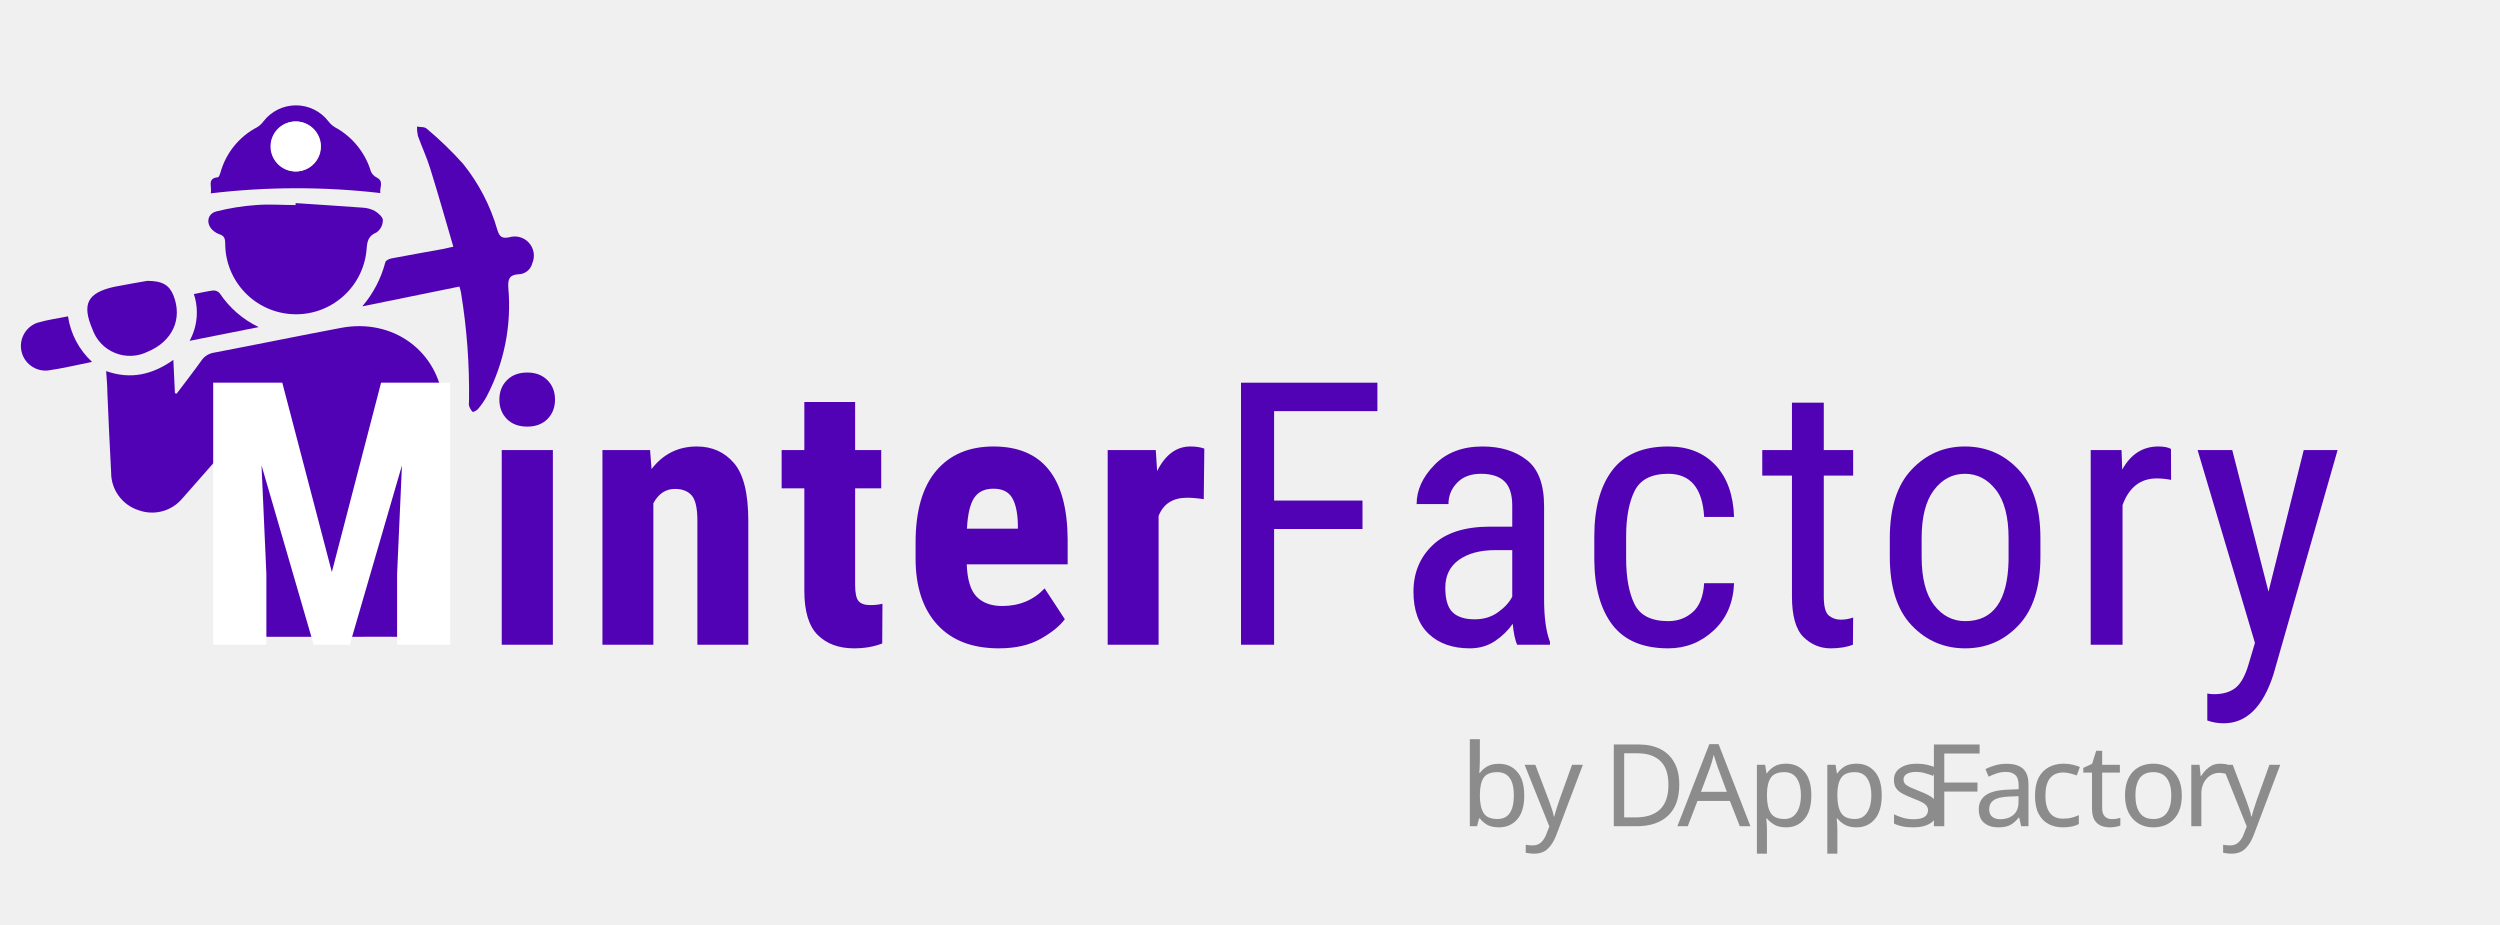
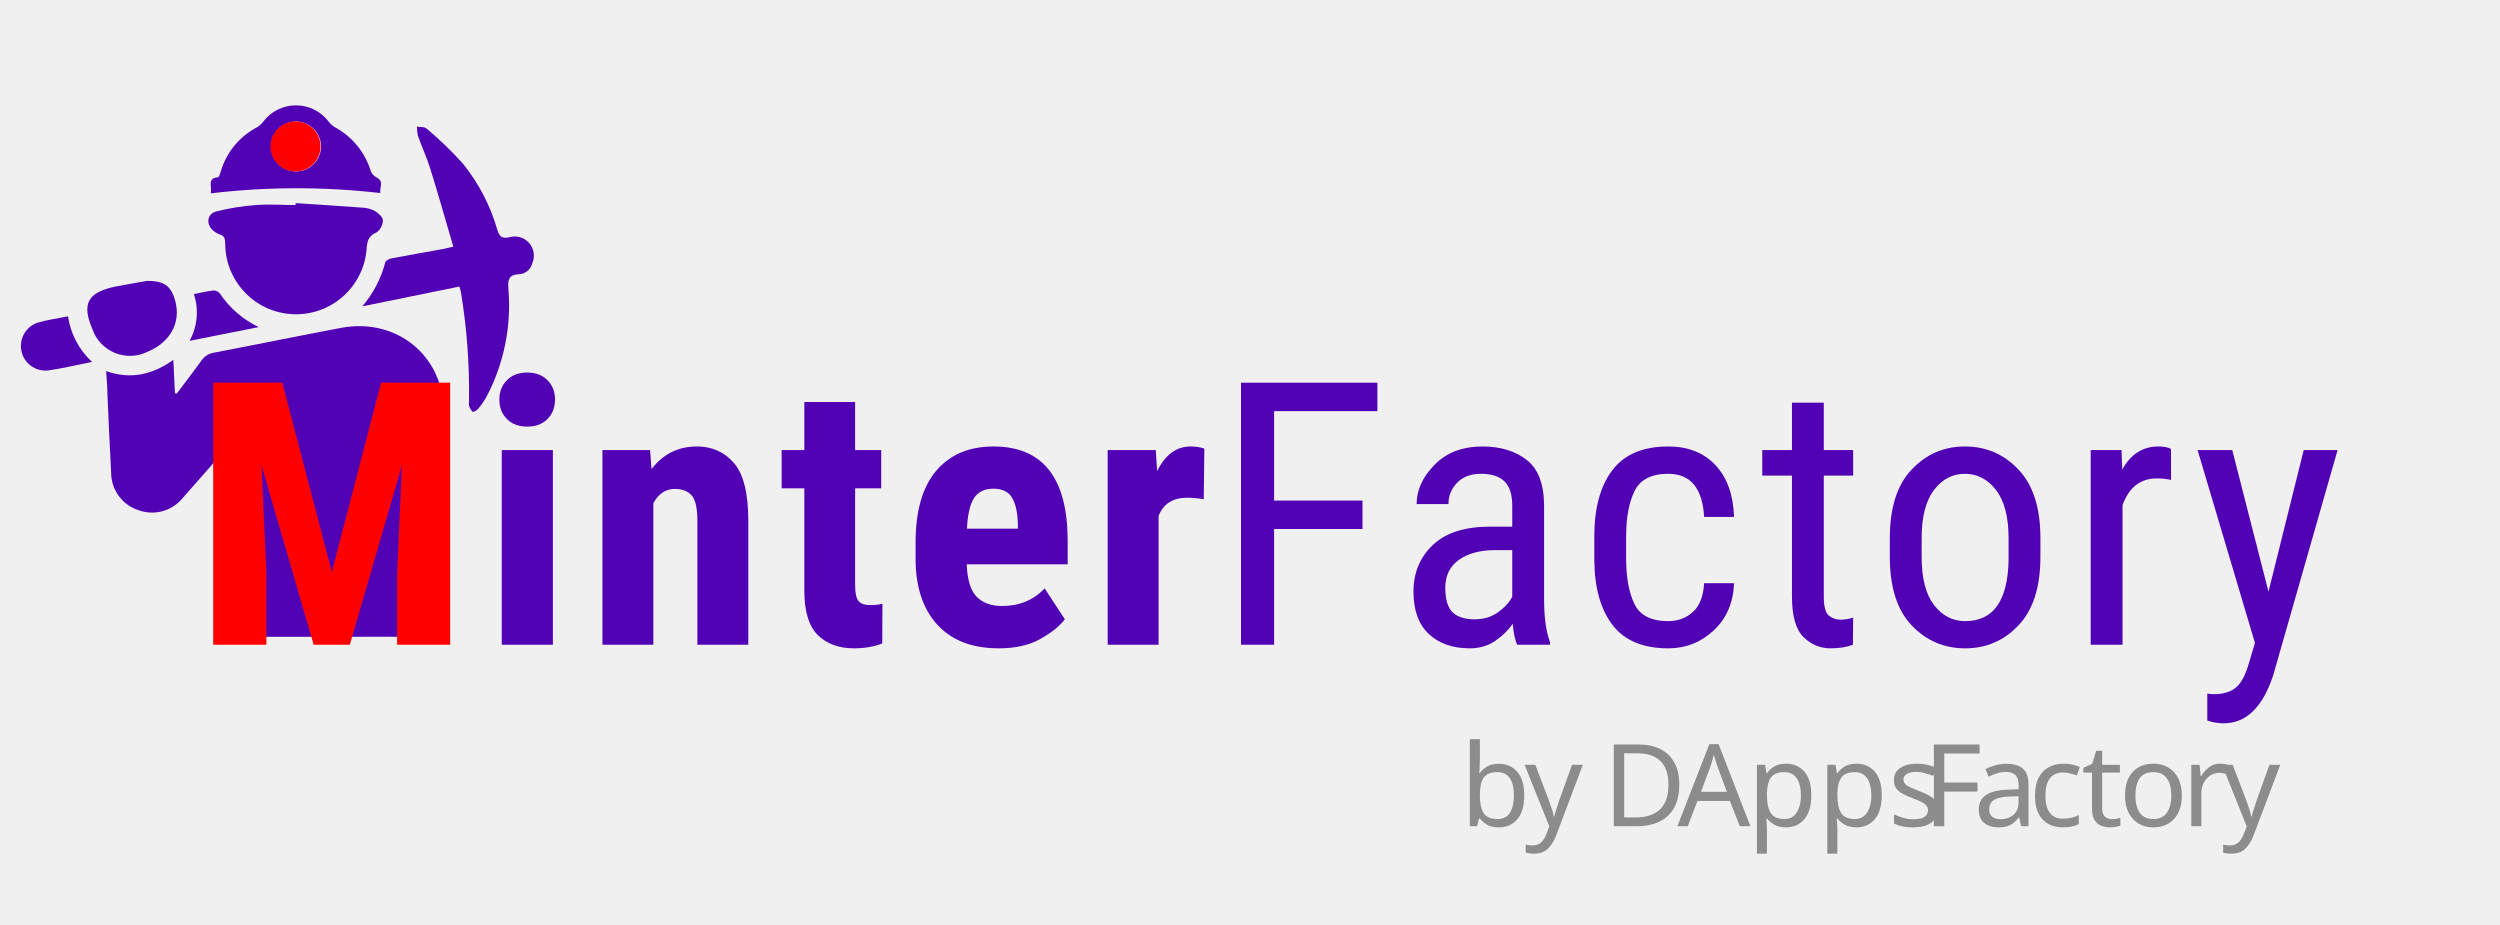
<svg xmlns="http://www.w3.org/2000/svg" id="Layer_1" data-name="Layer 1" viewBox="0 0 346 128">
  <defs>
-     <style>.cls-1,.cls-4,.cls-5,.cls-6,.cls-7{fill:#5202b5;}.cls-2,.cls-3{fill:#fff;}.cls-3{font-size:51px;font-family:RobotoCondensed-Bold, Roboto Condensed;font-weight:700;letter-spacing:0.03em;}.cls-4,.cls-5,.cls-6,.cls-7{font-family:RobotoCondensed-Regular, Roboto Condensed;font-weight:400;}.cls-4{letter-spacing:0.01em;}.cls-5{letter-spacing:0.02em;}.cls-6{letter-spacing:0.02em;}.cls-7{letter-spacing:0.03em;}.cls-8{font-size:15.85px;fill:#8c8c8c;font-family:MyriadPro-Regular, Myriad Pro;}.cls-9{letter-spacing:-0.01em;}.cls-10{letter-spacing:-0.01em;}.cls-11{letter-spacing:0em;}.cls-12{letter-spacing:-0.04em;}.cls-13{letter-spacing:0.01em;}.cls-14{letter-spacing:-0.01em;}.cls-15{letter-spacing:0em;}.cls-16{letter-spacing:0.03em;}</style>
+     <style>.cls-1,.cls-4,.cls-5,.cls-6,.cls-7{fill:#5202b5;}.cls-2,.cls-3{fill:#FF0000;}.cls-3{font-size:51px;font-family:RobotoCondensed-Bold, Roboto Condensed;font-weight:700;letter-spacing:0.03em;}.cls-4,.cls-5,.cls-6,.cls-7{font-family:RobotoCondensed-Regular, Roboto Condensed;font-weight:400;}.cls-4{letter-spacing:0.01em;}.cls-5{letter-spacing:0.02em;}.cls-6{letter-spacing:0.02em;}.cls-7{letter-spacing:0.03em;}.cls-8{font-size:15.85px;fill:#8c8c8c;font-family:MyriadPro-Regular, Myriad Pro;}.cls-9{letter-spacing:-0.01em;}.cls-10{letter-spacing:-0.01em;}.cls-11{letter-spacing:0em;}.cls-12{letter-spacing:-0.04em;}.cls-13{letter-spacing:0.01em;}.cls-14{letter-spacing:-0.01em;}.cls-15{letter-spacing:0em;}.cls-16{letter-spacing:0.03em;}</style>
  </defs>
  <path class="cls-1" d="M49.88,88.13h-20v-24L29.62,64q-2.22,2.53-4.45,5.06a5.45,5.45,0,0,1-6,1.55,5.46,5.46,0,0,1-3.79-5.25c-.21-3.65-.35-7.31-.52-11,0-1-.11-2-.17-3,3.39,1.19,6.37.52,9.3-1.55l.22,4.61.24.06c1.14-1.51,2.3-3,3.4-4.54a2.57,2.57,0,0,1,1.75-1.13c5.88-1.12,11.75-2.33,17.64-3.44,7.11-1.33,13.4,3.17,14.12,10.33.4,4.06.25,23.33.34,27.42,0,1.39.06-12.37,0-11,0,.32-.37,16-.58,16-2.74.06-5.48,0-8.46,0" />
  <path class="cls-1" d="M62.74,34.14c-1.08-3.69-2.09-7.27-3.2-10.82-.47-1.53-1.16-3-1.7-4.51a5.48,5.48,0,0,1-.13-1.29c.46.09,1.06,0,1.36.3a49,49,0,0,1,5,4.83,26,26,0,0,1,4.77,9.19c.29.94.66,1.2,1.63,1a2.65,2.65,0,0,1,3.2,3.59,2,2,0,0,1-1.92,1.53c-1.25.07-1.47.67-1.4,1.85a27.16,27.16,0,0,1-3,15.07,10.61,10.61,0,0,1-1.18,1.71c-.18.22-.66.48-.77.4a2,2,0,0,1-.49-.86,1.63,1.63,0,0,1,0-.54A84.59,84.59,0,0,0,63.8,40.49a6.16,6.16,0,0,0-.22-.83L50.14,42.4a15.32,15.32,0,0,0,3.19-6.11c.05-.23.51-.46.81-.52,2.4-.46,4.82-.88,7.23-1.32Z" />
  <path class="cls-1" d="M40.92,28.11c3.09.21,6.19.4,9.28.63a4,4,0,0,1,1.68.46c.48.29,1.11.84,1.11,1.28a2.09,2.09,0,0,1-.87,1.68c-1.2.5-1.31,1.29-1.39,2.42a9.8,9.8,0,0,1-19.56-.87c0-.67-.13-1.1-.82-1.29a2.61,2.61,0,0,1-.76-.43c-1.11-.87-1-2.37.35-2.73a31.61,31.61,0,0,1,5.48-.88c1.82-.15,3.66,0,5.48,0Z" />
  <path class="cls-1" d="M29.16,26.76c.24-.91-.58-2.07,1-2.23.13,0,.27-.38.34-.61A10.13,10.13,0,0,1,35.6,17.6a3.11,3.11,0,0,0,.86-.8,5.67,5.67,0,0,1,9,0,3.18,3.18,0,0,0,.88.8,10.35,10.35,0,0,1,5,6.15,1.68,1.68,0,0,0,.79.81c1.06.55.37,1.37.51,2.16A100.85,100.85,0,0,0,29.16,26.76ZM41,16.81a3.46,3.46,0,1,0,3.43,3.41A3.49,3.49,0,0,0,41,16.81Z" />
  <path class="cls-1" d="M20.37,38.87c2.15,0,3.06.61,3.63,2,1.3,3.27-.13,6.38-3.57,7.81a5.5,5.5,0,0,1-7.65-3.15c-1.47-3.45-.68-5,3-5.83C17.49,39.36,19.22,39.08,20.37,38.87Z" />
  <path class="cls-1" d="M12.74,50.09c-2.23.44-4.18.92-6.15,1.19a3.41,3.41,0,0,1-1.46-6.6c1.35-.41,2.77-.59,4.28-.9A10.74,10.74,0,0,0,12.74,50.09Z" />
  <path class="cls-1" d="M26.83,40.7c1-.19,1.84-.4,2.7-.5a1.12,1.12,0,0,1,.88.39,13.38,13.38,0,0,0,5.4,4.68l-9.57,1.9A8.12,8.12,0,0,0,26.83,40.7Z" />
  <path class="cls-2" d="M41,16.81a3.46,3.46,0,1,1-3.56,3.4A3.46,3.46,0,0,1,41,16.81Z" />
  <text />
  <text class="cls-3" transform="translate(26.6 89.23)">M<tspan class="cls-1" x="39.95" y="0">inter</tspan>
    <tspan class="cls-4" x="141.25" y="0">F</tspan>
    <tspan class="cls-5" x="166.18" y="0">ac</tspan>
    <tspan class="cls-6" x="216.72" y="0">t</tspan>
    <tspan class="cls-5" x="232.56" y="0">o</tspan>
    <tspan class="cls-7" x="259.44" y="0">r</tspan>
    <tspan class="cls-5" x="276.67" y="0">y</tspan>
  </text>
  <text class="cls-8" transform="translate(202.08 114.35)">
    <tspan class="cls-9">b</tspan>
    <tspan x="8.91" y="0">y </tspan>
    <tspan class="cls-10" x="19.74" y="0">D</tspan>
    <tspan class="cls-11" x="30.07" y="0">A</tspan>
    <tspan x="39.73" y="0">pps</tspan>
    <tspan class="cls-12" x="64.04" y="0">F</tspan>
    <tspan x="71.05" y="0">a</tspan>
    <tspan class="cls-13" x="78.69" y="0">c</tspan>
    <tspan class="cls-14" x="86" y="0">t</tspan>
    <tspan class="cls-15" x="91.15" y="0">o</tspan>
    <tspan class="cls-16" x="99.85" y="0">r</tspan>
    <tspan x="105.43" y="0">y</tspan>
  </text>
</svg>
